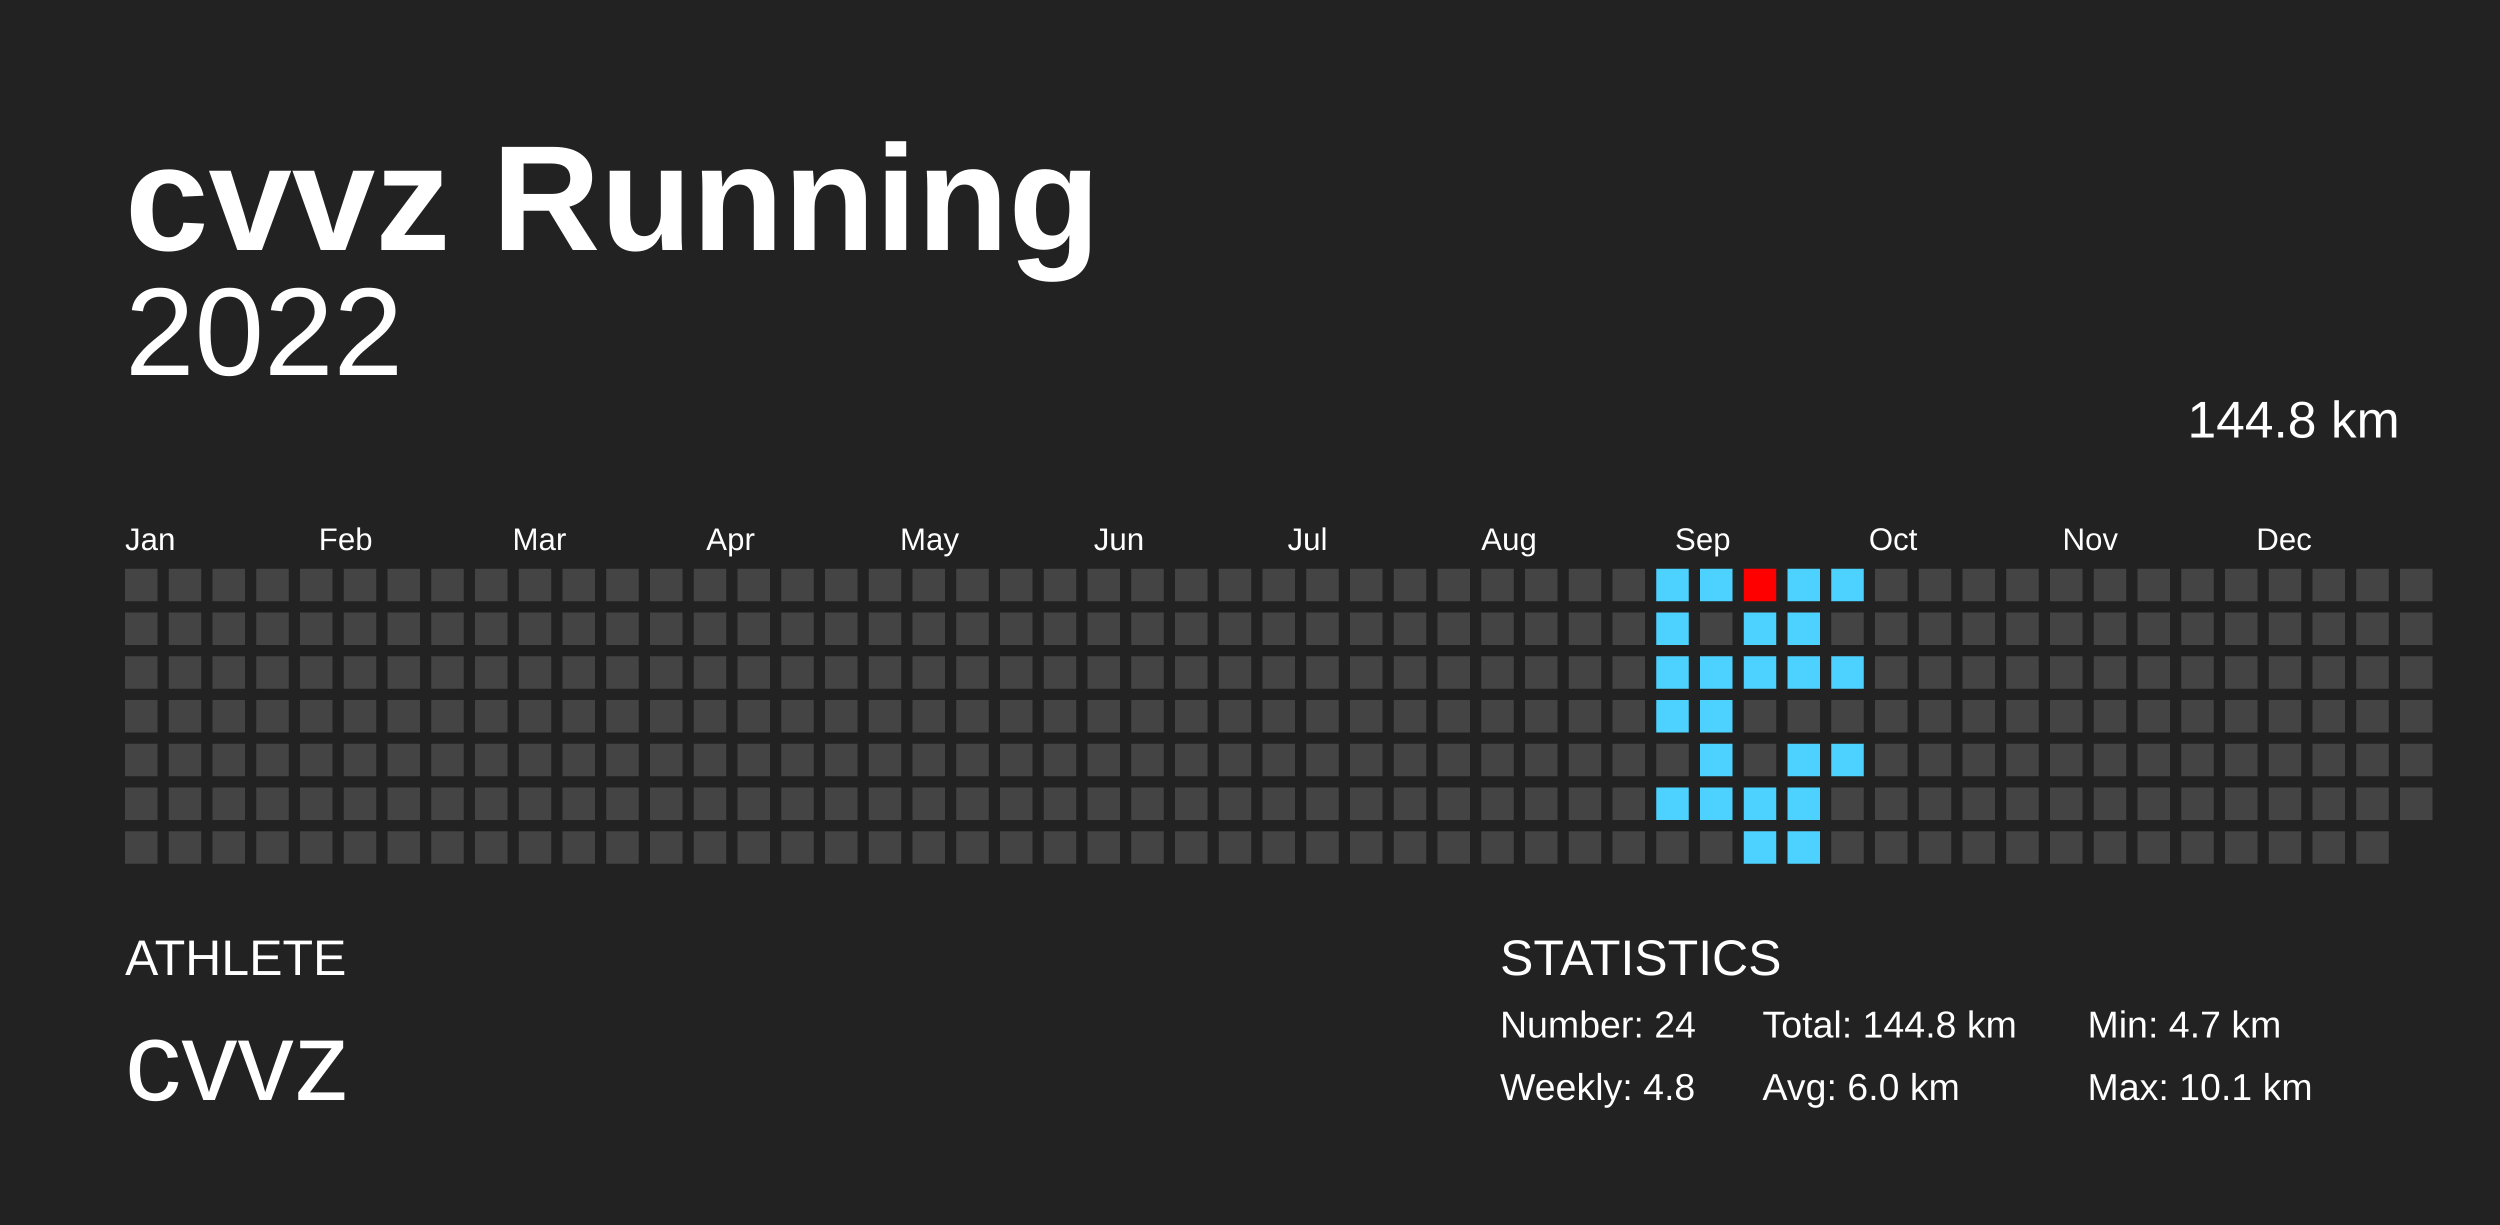
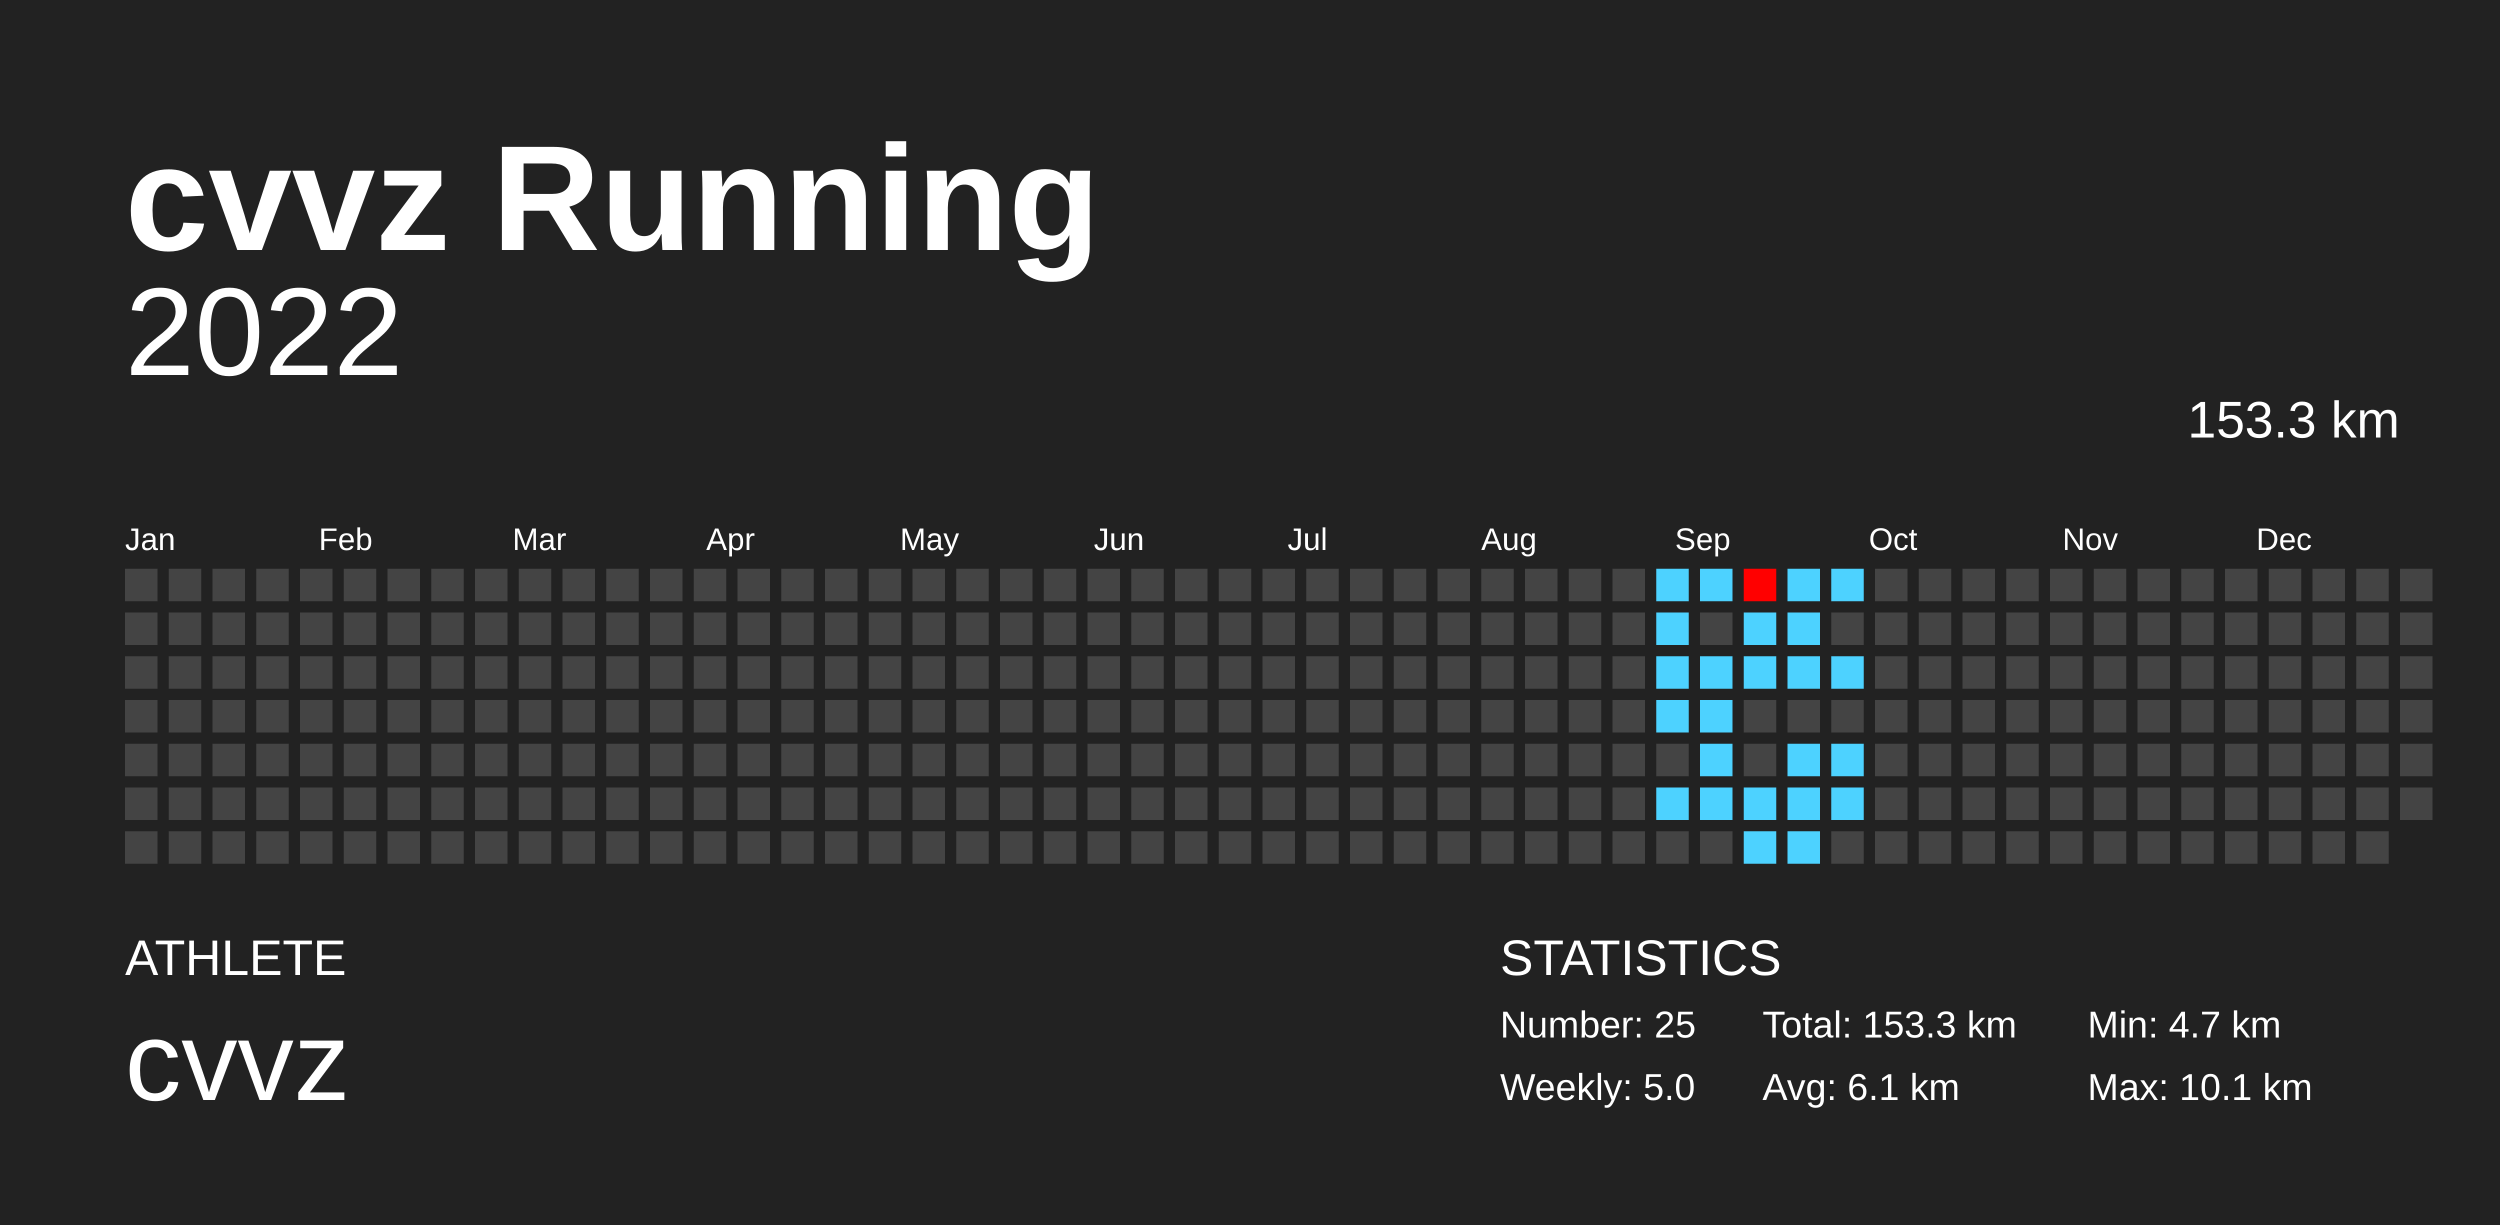
<svg xmlns="http://www.w3.org/2000/svg" baseProfile="full" height="98mm" version="1.1" viewBox="0,0,200,98" width="200mm">
  <defs />
  <rect fill="#222222" height="98" width="200" x="0" y="0" />
  <text fill="#FFFFFF" style="font-size:12px; font-family:Arial; font-weight:bold;" x="10" y="20">cvvz Running</text>
  <text fill="#FFFFFF" style="font-size:4px; font-family:Arial" x="10" y="78">ATHLETE</text>
  <text fill="#FFFFFF" style="font-size:9px; font-family:Arial" x="10" y="88">cvvz</text>
  <text fill="#FFFFFF" style="font-size:4px; font-family:Arial" x="120" y="78">STATISTICS</text>
-   <text fill="#FFFFFF" style="font-size:3px; font-family:Arial" x="120" y="83">Number: 24</text>
-   <text fill="#FFFFFF" style="font-size:3px; font-family:Arial" x="120" y="88">Weekly: 4.8</text>
-   <text fill="#FFFFFF" style="font-size:3px; font-family:Arial" x="141" y="83">Total: 144.8 km</text>
-   <text fill="#FFFFFF" style="font-size:3px; font-family:Arial" x="141" y="88">Avg: 6.0 km</text>
+   <text fill="#FFFFFF" style="font-size:3px; font-family:Arial" x="120" y="83">Number: 25</text>
+   <text fill="#FFFFFF" style="font-size:3px; font-family:Arial" x="120" y="88">Weekly: 5.0</text>
+   <text fill="#FFFFFF" style="font-size:3px; font-family:Arial" x="141" y="83">Total: 153.3 km</text>
+   <text fill="#FFFFFF" style="font-size:3px; font-family:Arial" x="141" y="88">Avg: 6.1 km</text>
  <text fill="#FFFFFF" style="font-size:3px; font-family:Arial" x="167" y="83">Min: 4.7 km</text>
  <text fill="#FFFFFF" style="font-size:3px; font-family:Arial" x="167" y="88">Max: 10.1 km</text>
  <text alignment-baseline="hanging" fill="#FFFFFF" style="font-size:10.0px; font-family:Arial;" x="10" y="30">2022</text>
-   <text alignment-baseline="hanging" fill="#FFFFFF" style="font-size:4.125px; font-family:Arial;" x="175" y="35">144.8 km</text>
+   <text alignment-baseline="hanging" fill="#FFFFFF" style="font-size:4.125px; font-family:Arial;" x="175" y="35">153.3 km</text>
  <text fill="#FFFFFF" style="font-size:2.5px; font-family:Arial" x="10.0" y="44">Jan</text>
  <text fill="#FFFFFF" style="font-size:2.5px; font-family:Arial" x="25.5" y="44">Feb</text>
  <text fill="#FFFFFF" style="font-size:2.5px; font-family:Arial" x="41.0" y="44">Mar</text>
  <text fill="#FFFFFF" style="font-size:2.5px; font-family:Arial" x="56.5" y="44">Apr</text>
  <text fill="#FFFFFF" style="font-size:2.5px; font-family:Arial" x="72.0" y="44">May</text>
  <text fill="#FFFFFF" style="font-size:2.5px; font-family:Arial" x="87.5" y="44">Jun</text>
  <text fill="#FFFFFF" style="font-size:2.5px; font-family:Arial" x="103.0" y="44">Jul</text>
  <text fill="#FFFFFF" style="font-size:2.5px; font-family:Arial" x="118.5" y="44">Aug</text>
  <text fill="#FFFFFF" style="font-size:2.5px; font-family:Arial" x="134.0" y="44">Sep</text>
  <text fill="#FFFFFF" style="font-size:2.5px; font-family:Arial" x="149.5" y="44">Oct</text>
  <text fill="#FFFFFF" style="font-size:2.5px; font-family:Arial" x="165.0" y="44">Nov</text>
  <text fill="#FFFFFF" style="font-size:2.5px; font-family:Arial" x="180.5" y="44">Dec</text>
  <rect fill="#444444" height="2.6" width="2.6" x="10.0" y="45.5" />
  <rect fill="#444444" height="2.6" width="2.6" x="10.0" y="49.0" />
  <rect fill="#444444" height="2.6" width="2.6" x="10.0" y="52.5" />
  <rect fill="#444444" height="2.6" width="2.6" x="10.0" y="56.0" />
  <rect fill="#444444" height="2.6" width="2.6" x="10.0" y="59.5" />
  <rect fill="#444444" height="2.6" width="2.6" x="10.0" y="63.0" />
  <rect fill="#444444" height="2.6" width="2.6" x="10.0" y="66.5" />
  <rect fill="#444444" height="2.6" width="2.6" x="13.5" y="45.5" />
  <rect fill="#444444" height="2.6" width="2.6" x="13.5" y="49.0" />
  <rect fill="#444444" height="2.6" width="2.6" x="13.5" y="52.5" />
  <rect fill="#444444" height="2.6" width="2.6" x="13.5" y="56.0" />
  <rect fill="#444444" height="2.6" width="2.6" x="13.5" y="59.5" />
  <rect fill="#444444" height="2.6" width="2.6" x="13.5" y="63.0" />
  <rect fill="#444444" height="2.6" width="2.6" x="13.5" y="66.5" />
  <rect fill="#444444" height="2.6" width="2.6" x="17.0" y="45.5" />
  <rect fill="#444444" height="2.6" width="2.6" x="17.0" y="49.0" />
  <rect fill="#444444" height="2.6" width="2.6" x="17.0" y="52.5" />
  <rect fill="#444444" height="2.6" width="2.6" x="17.0" y="56.0" />
  <rect fill="#444444" height="2.6" width="2.6" x="17.0" y="59.5" />
  <rect fill="#444444" height="2.6" width="2.6" x="17.0" y="63.0" />
  <rect fill="#444444" height="2.6" width="2.6" x="17.0" y="66.5" />
  <rect fill="#444444" height="2.6" width="2.6" x="20.5" y="45.5" />
  <rect fill="#444444" height="2.6" width="2.6" x="20.5" y="49.0" />
  <rect fill="#444444" height="2.6" width="2.6" x="20.5" y="52.5" />
  <rect fill="#444444" height="2.6" width="2.6" x="20.5" y="56.0" />
  <rect fill="#444444" height="2.6" width="2.6" x="20.5" y="59.5" />
  <rect fill="#444444" height="2.6" width="2.6" x="20.5" y="63.0" />
  <rect fill="#444444" height="2.6" width="2.6" x="20.5" y="66.5" />
  <rect fill="#444444" height="2.6" width="2.6" x="24.0" y="45.5" />
  <rect fill="#444444" height="2.6" width="2.6" x="24.0" y="49.0" />
  <rect fill="#444444" height="2.6" width="2.6" x="24.0" y="52.5" />
  <rect fill="#444444" height="2.6" width="2.6" x="24.0" y="56.0" />
  <rect fill="#444444" height="2.6" width="2.6" x="24.0" y="59.5" />
  <rect fill="#444444" height="2.6" width="2.6" x="24.0" y="63.0" />
  <rect fill="#444444" height="2.6" width="2.6" x="24.0" y="66.5" />
  <rect fill="#444444" height="2.6" width="2.6" x="27.5" y="45.5" />
  <rect fill="#444444" height="2.6" width="2.6" x="27.5" y="49.0" />
  <rect fill="#444444" height="2.6" width="2.6" x="27.5" y="52.5" />
  <rect fill="#444444" height="2.6" width="2.6" x="27.5" y="56.0" />
  <rect fill="#444444" height="2.6" width="2.6" x="27.5" y="59.5" />
  <rect fill="#444444" height="2.6" width="2.6" x="27.5" y="63.0" />
  <rect fill="#444444" height="2.6" width="2.6" x="27.5" y="66.5" />
  <rect fill="#444444" height="2.6" width="2.6" x="31.0" y="45.5" />
  <rect fill="#444444" height="2.6" width="2.6" x="31.0" y="49.0" />
  <rect fill="#444444" height="2.6" width="2.6" x="31.0" y="52.5" />
  <rect fill="#444444" height="2.6" width="2.6" x="31.0" y="56.0" />
  <rect fill="#444444" height="2.6" width="2.6" x="31.0" y="59.5" />
  <rect fill="#444444" height="2.6" width="2.6" x="31.0" y="63.0" />
  <rect fill="#444444" height="2.6" width="2.6" x="31.0" y="66.5" />
  <rect fill="#444444" height="2.6" width="2.6" x="34.5" y="45.5" />
  <rect fill="#444444" height="2.6" width="2.6" x="34.5" y="49.0" />
  <rect fill="#444444" height="2.6" width="2.6" x="34.5" y="52.5" />
  <rect fill="#444444" height="2.6" width="2.6" x="34.5" y="56.0" />
  <rect fill="#444444" height="2.6" width="2.6" x="34.5" y="59.5" />
  <rect fill="#444444" height="2.6" width="2.6" x="34.5" y="63.0" />
  <rect fill="#444444" height="2.6" width="2.6" x="34.5" y="66.5" />
  <rect fill="#444444" height="2.6" width="2.6" x="38.0" y="45.5" />
  <rect fill="#444444" height="2.6" width="2.6" x="38.0" y="49.0" />
  <rect fill="#444444" height="2.6" width="2.6" x="38.0" y="52.5" />
  <rect fill="#444444" height="2.6" width="2.6" x="38.0" y="56.0" />
  <rect fill="#444444" height="2.6" width="2.6" x="38.0" y="59.5" />
  <rect fill="#444444" height="2.6" width="2.6" x="38.0" y="63.0" />
  <rect fill="#444444" height="2.6" width="2.6" x="38.0" y="66.5" />
  <rect fill="#444444" height="2.6" width="2.6" x="41.5" y="45.5" />
  <rect fill="#444444" height="2.6" width="2.6" x="41.5" y="49.0" />
  <rect fill="#444444" height="2.6" width="2.6" x="41.5" y="52.5" />
  <rect fill="#444444" height="2.6" width="2.6" x="41.5" y="56.0" />
  <rect fill="#444444" height="2.6" width="2.6" x="41.5" y="59.5" />
  <rect fill="#444444" height="2.6" width="2.6" x="41.5" y="63.0" />
  <rect fill="#444444" height="2.6" width="2.6" x="41.5" y="66.5" />
  <rect fill="#444444" height="2.6" width="2.6" x="45.0" y="45.5" />
  <rect fill="#444444" height="2.6" width="2.6" x="45.0" y="49.0" />
  <rect fill="#444444" height="2.6" width="2.6" x="45.0" y="52.5" />
  <rect fill="#444444" height="2.6" width="2.6" x="45.0" y="56.0" />
  <rect fill="#444444" height="2.6" width="2.6" x="45.0" y="59.5" />
  <rect fill="#444444" height="2.6" width="2.6" x="45.0" y="63.0" />
  <rect fill="#444444" height="2.6" width="2.6" x="45.0" y="66.5" />
  <rect fill="#444444" height="2.6" width="2.6" x="48.5" y="45.5" />
  <rect fill="#444444" height="2.6" width="2.6" x="48.5" y="49.0" />
  <rect fill="#444444" height="2.6" width="2.6" x="48.5" y="52.5" />
  <rect fill="#444444" height="2.6" width="2.6" x="48.5" y="56.0" />
  <rect fill="#444444" height="2.6" width="2.6" x="48.5" y="59.5" />
  <rect fill="#444444" height="2.6" width="2.6" x="48.5" y="63.0" />
  <rect fill="#444444" height="2.6" width="2.6" x="48.5" y="66.5" />
  <rect fill="#444444" height="2.6" width="2.6" x="52.0" y="45.5" />
  <rect fill="#444444" height="2.6" width="2.6" x="52.0" y="49.0" />
  <rect fill="#444444" height="2.6" width="2.6" x="52.0" y="52.5" />
  <rect fill="#444444" height="2.6" width="2.6" x="52.0" y="56.0" />
  <rect fill="#444444" height="2.6" width="2.6" x="52.0" y="59.5" />
  <rect fill="#444444" height="2.6" width="2.6" x="52.0" y="63.0" />
  <rect fill="#444444" height="2.6" width="2.6" x="52.0" y="66.5" />
  <rect fill="#444444" height="2.6" width="2.6" x="55.5" y="45.5" />
  <rect fill="#444444" height="2.6" width="2.6" x="55.5" y="49.0" />
  <rect fill="#444444" height="2.6" width="2.6" x="55.5" y="52.5" />
  <rect fill="#444444" height="2.6" width="2.6" x="55.5" y="56.0" />
  <rect fill="#444444" height="2.6" width="2.6" x="55.5" y="59.5" />
  <rect fill="#444444" height="2.6" width="2.6" x="55.5" y="63.0" />
  <rect fill="#444444" height="2.6" width="2.6" x="55.5" y="66.5" />
  <rect fill="#444444" height="2.6" width="2.6" x="59.0" y="45.5" />
  <rect fill="#444444" height="2.6" width="2.6" x="59.0" y="49.0" />
  <rect fill="#444444" height="2.6" width="2.6" x="59.0" y="52.5" />
  <rect fill="#444444" height="2.6" width="2.6" x="59.0" y="56.0" />
  <rect fill="#444444" height="2.6" width="2.6" x="59.0" y="59.5" />
  <rect fill="#444444" height="2.6" width="2.6" x="59.0" y="63.0" />
  <rect fill="#444444" height="2.6" width="2.6" x="59.0" y="66.5" />
  <rect fill="#444444" height="2.6" width="2.6" x="62.5" y="45.5" />
  <rect fill="#444444" height="2.6" width="2.6" x="62.5" y="49.0" />
  <rect fill="#444444" height="2.6" width="2.6" x="62.5" y="52.5" />
  <rect fill="#444444" height="2.6" width="2.6" x="62.5" y="56.0" />
  <rect fill="#444444" height="2.6" width="2.6" x="62.5" y="59.5" />
  <rect fill="#444444" height="2.6" width="2.6" x="62.5" y="63.0" />
  <rect fill="#444444" height="2.6" width="2.6" x="62.5" y="66.5" />
  <rect fill="#444444" height="2.6" width="2.6" x="66.0" y="45.5" />
  <rect fill="#444444" height="2.6" width="2.6" x="66.0" y="49.0" />
  <rect fill="#444444" height="2.6" width="2.6" x="66.0" y="52.5" />
  <rect fill="#444444" height="2.6" width="2.6" x="66.0" y="56.0" />
  <rect fill="#444444" height="2.6" width="2.6" x="66.0" y="59.5" />
  <rect fill="#444444" height="2.6" width="2.6" x="66.0" y="63.0" />
  <rect fill="#444444" height="2.6" width="2.6" x="66.0" y="66.5" />
  <rect fill="#444444" height="2.6" width="2.6" x="69.5" y="45.5" />
  <rect fill="#444444" height="2.6" width="2.6" x="69.5" y="49.0" />
  <rect fill="#444444" height="2.6" width="2.6" x="69.5" y="52.5" />
  <rect fill="#444444" height="2.6" width="2.6" x="69.5" y="56.0" />
  <rect fill="#444444" height="2.6" width="2.6" x="69.5" y="59.5" />
  <rect fill="#444444" height="2.6" width="2.6" x="69.5" y="63.0" />
  <rect fill="#444444" height="2.6" width="2.6" x="69.5" y="66.5" />
  <rect fill="#444444" height="2.6" width="2.6" x="73.0" y="45.5" />
  <rect fill="#444444" height="2.6" width="2.6" x="73.0" y="49.0" />
  <rect fill="#444444" height="2.6" width="2.6" x="73.0" y="52.5" />
  <rect fill="#444444" height="2.6" width="2.6" x="73.0" y="56.0" />
  <rect fill="#444444" height="2.6" width="2.6" x="73.0" y="59.5" />
  <rect fill="#444444" height="2.6" width="2.6" x="73.0" y="63.0" />
  <rect fill="#444444" height="2.6" width="2.6" x="73.0" y="66.5" />
  <rect fill="#444444" height="2.6" width="2.6" x="76.5" y="45.5" />
  <rect fill="#444444" height="2.6" width="2.6" x="76.5" y="49.0" />
  <rect fill="#444444" height="2.6" width="2.6" x="76.5" y="52.5" />
  <rect fill="#444444" height="2.6" width="2.6" x="76.5" y="56.0" />
  <rect fill="#444444" height="2.6" width="2.6" x="76.5" y="59.5" />
  <rect fill="#444444" height="2.6" width="2.6" x="76.5" y="63.0" />
  <rect fill="#444444" height="2.6" width="2.6" x="76.5" y="66.5" />
  <rect fill="#444444" height="2.6" width="2.6" x="80.0" y="45.5" />
  <rect fill="#444444" height="2.6" width="2.6" x="80.0" y="49.0" />
  <rect fill="#444444" height="2.6" width="2.6" x="80.0" y="52.5" />
  <rect fill="#444444" height="2.6" width="2.6" x="80.0" y="56.0" />
  <rect fill="#444444" height="2.6" width="2.6" x="80.0" y="59.5" />
  <rect fill="#444444" height="2.6" width="2.6" x="80.0" y="63.0" />
  <rect fill="#444444" height="2.6" width="2.6" x="80.0" y="66.5" />
  <rect fill="#444444" height="2.6" width="2.6" x="83.5" y="45.5" />
  <rect fill="#444444" height="2.6" width="2.6" x="83.5" y="49.0" />
  <rect fill="#444444" height="2.6" width="2.6" x="83.5" y="52.5" />
  <rect fill="#444444" height="2.6" width="2.6" x="83.5" y="56.0" />
  <rect fill="#444444" height="2.6" width="2.6" x="83.5" y="59.5" />
  <rect fill="#444444" height="2.6" width="2.6" x="83.5" y="63.0" />
  <rect fill="#444444" height="2.6" width="2.6" x="83.5" y="66.5" />
  <rect fill="#444444" height="2.6" width="2.6" x="87.0" y="45.5" />
  <rect fill="#444444" height="2.6" width="2.6" x="87.0" y="49.0" />
  <rect fill="#444444" height="2.6" width="2.6" x="87.0" y="52.5" />
  <rect fill="#444444" height="2.6" width="2.6" x="87.0" y="56.0" />
  <rect fill="#444444" height="2.6" width="2.6" x="87.0" y="59.5" />
  <rect fill="#444444" height="2.6" width="2.6" x="87.0" y="63.0" />
  <rect fill="#444444" height="2.6" width="2.6" x="87.0" y="66.5" />
  <rect fill="#444444" height="2.6" width="2.6" x="90.5" y="45.5" />
  <rect fill="#444444" height="2.6" width="2.6" x="90.5" y="49.0" />
  <rect fill="#444444" height="2.6" width="2.6" x="90.5" y="52.5" />
  <rect fill="#444444" height="2.6" width="2.6" x="90.5" y="56.0" />
  <rect fill="#444444" height="2.6" width="2.6" x="90.5" y="59.5" />
  <rect fill="#444444" height="2.6" width="2.6" x="90.5" y="63.0" />
  <rect fill="#444444" height="2.6" width="2.6" x="90.5" y="66.5" />
  <rect fill="#444444" height="2.6" width="2.6" x="94.0" y="45.5" />
  <rect fill="#444444" height="2.6" width="2.6" x="94.0" y="49.0" />
  <rect fill="#444444" height="2.6" width="2.6" x="94.0" y="52.5" />
  <rect fill="#444444" height="2.6" width="2.6" x="94.0" y="56.0" />
  <rect fill="#444444" height="2.6" width="2.6" x="94.0" y="59.5" />
  <rect fill="#444444" height="2.6" width="2.6" x="94.0" y="63.0" />
  <rect fill="#444444" height="2.6" width="2.6" x="94.0" y="66.5" />
  <rect fill="#444444" height="2.6" width="2.6" x="97.5" y="45.5" />
  <rect fill="#444444" height="2.6" width="2.6" x="97.5" y="49.0" />
  <rect fill="#444444" height="2.6" width="2.6" x="97.5" y="52.5" />
  <rect fill="#444444" height="2.6" width="2.6" x="97.5" y="56.0" />
  <rect fill="#444444" height="2.6" width="2.6" x="97.5" y="59.5" />
  <rect fill="#444444" height="2.6" width="2.6" x="97.5" y="63.0" />
  <rect fill="#444444" height="2.6" width="2.6" x="97.5" y="66.5" />
  <rect fill="#444444" height="2.6" width="2.6" x="101.0" y="45.5" />
  <rect fill="#444444" height="2.6" width="2.6" x="101.0" y="49.0" />
  <rect fill="#444444" height="2.6" width="2.6" x="101.0" y="52.5" />
  <rect fill="#444444" height="2.6" width="2.6" x="101.0" y="56.0" />
  <rect fill="#444444" height="2.6" width="2.6" x="101.0" y="59.5" />
  <rect fill="#444444" height="2.6" width="2.6" x="101.0" y="63.0" />
  <rect fill="#444444" height="2.6" width="2.6" x="101.0" y="66.5" />
  <rect fill="#444444" height="2.6" width="2.6" x="104.5" y="45.5" />
  <rect fill="#444444" height="2.6" width="2.6" x="104.5" y="49.0" />
  <rect fill="#444444" height="2.6" width="2.6" x="104.5" y="52.5" />
  <rect fill="#444444" height="2.6" width="2.6" x="104.5" y="56.0" />
  <rect fill="#444444" height="2.6" width="2.6" x="104.5" y="59.5" />
  <rect fill="#444444" height="2.6" width="2.6" x="104.5" y="63.0" />
  <rect fill="#444444" height="2.6" width="2.6" x="104.5" y="66.5" />
  <rect fill="#444444" height="2.6" width="2.6" x="108.0" y="45.5" />
  <rect fill="#444444" height="2.6" width="2.6" x="108.0" y="49.0" />
  <rect fill="#444444" height="2.6" width="2.6" x="108.0" y="52.5" />
  <rect fill="#444444" height="2.6" width="2.6" x="108.0" y="56.0" />
  <rect fill="#444444" height="2.6" width="2.6" x="108.0" y="59.5" />
  <rect fill="#444444" height="2.6" width="2.6" x="108.0" y="63.0" />
  <rect fill="#444444" height="2.6" width="2.6" x="108.0" y="66.5" />
  <rect fill="#444444" height="2.6" width="2.6" x="111.5" y="45.5" />
  <rect fill="#444444" height="2.6" width="2.6" x="111.5" y="49.0" />
  <rect fill="#444444" height="2.6" width="2.6" x="111.5" y="52.5" />
  <rect fill="#444444" height="2.6" width="2.6" x="111.5" y="56.0" />
  <rect fill="#444444" height="2.6" width="2.6" x="111.5" y="59.5" />
  <rect fill="#444444" height="2.6" width="2.6" x="111.5" y="63.0" />
  <rect fill="#444444" height="2.6" width="2.6" x="111.5" y="66.5" />
  <rect fill="#444444" height="2.6" width="2.6" x="115.0" y="45.5" />
  <rect fill="#444444" height="2.6" width="2.6" x="115.0" y="49.0" />
  <rect fill="#444444" height="2.6" width="2.6" x="115.0" y="52.5" />
  <rect fill="#444444" height="2.6" width="2.6" x="115.0" y="56.0" />
  <rect fill="#444444" height="2.6" width="2.6" x="115.0" y="59.5" />
  <rect fill="#444444" height="2.6" width="2.6" x="115.0" y="63.0" />
  <rect fill="#444444" height="2.6" width="2.6" x="115.0" y="66.5" />
  <rect fill="#444444" height="2.6" width="2.6" x="118.5" y="45.5" />
  <rect fill="#444444" height="2.6" width="2.6" x="118.5" y="49.0" />
  <rect fill="#444444" height="2.6" width="2.6" x="118.5" y="52.5" />
  <rect fill="#444444" height="2.6" width="2.6" x="118.5" y="56.0" />
  <rect fill="#444444" height="2.6" width="2.6" x="118.5" y="59.5" />
  <rect fill="#444444" height="2.6" width="2.6" x="118.5" y="63.0" />
  <rect fill="#444444" height="2.6" width="2.6" x="118.5" y="66.5" />
  <rect fill="#444444" height="2.6" width="2.6" x="122.0" y="45.5" />
  <rect fill="#444444" height="2.6" width="2.6" x="122.0" y="49.0" />
  <rect fill="#444444" height="2.6" width="2.6" x="122.0" y="52.5" />
  <rect fill="#444444" height="2.6" width="2.6" x="122.0" y="56.0" />
  <rect fill="#444444" height="2.6" width="2.6" x="122.0" y="59.5" />
  <rect fill="#444444" height="2.6" width="2.6" x="122.0" y="63.0" />
  <rect fill="#444444" height="2.6" width="2.6" x="122.0" y="66.5" />
  <rect fill="#444444" height="2.6" width="2.6" x="125.5" y="45.5" />
  <rect fill="#444444" height="2.6" width="2.6" x="125.5" y="49.0" />
  <rect fill="#444444" height="2.6" width="2.6" x="125.5" y="52.5" />
  <rect fill="#444444" height="2.6" width="2.6" x="125.5" y="56.0" />
  <rect fill="#444444" height="2.6" width="2.6" x="125.5" y="59.5" />
  <rect fill="#444444" height="2.6" width="2.6" x="125.5" y="63.0" />
  <rect fill="#444444" height="2.6" width="2.6" x="125.5" y="66.5" />
  <rect fill="#444444" height="2.6" width="2.6" x="129.0" y="45.5" />
  <rect fill="#444444" height="2.6" width="2.6" x="129.0" y="49.0" />
  <rect fill="#444444" height="2.6" width="2.6" x="129.0" y="52.5" />
  <rect fill="#444444" height="2.6" width="2.6" x="129.0" y="56.0" />
  <rect fill="#444444" height="2.6" width="2.6" x="129.0" y="59.5" />
  <rect fill="#444444" height="2.6" width="2.6" x="129.0" y="63.0" />
  <rect fill="#444444" height="2.6" width="2.6" x="129.0" y="66.5" />
  <rect fill="#4dd2ff" height="2.6" width="2.6" x="132.5" y="45.5" />
  <rect fill="#4dd2ff" height="2.6" width="2.6" x="132.5" y="49.0" />
  <rect fill="#4dd2ff" height="2.6" width="2.6" x="132.5" y="52.5" />
  <rect fill="#4dd2ff" height="2.6" width="2.6" x="132.5" y="56.0" />
  <rect fill="#444444" height="2.6" width="2.6" x="132.5" y="59.5" />
  <rect fill="#4dd2ff" height="2.6" width="2.6" x="132.5" y="63.0" />
  <rect fill="#444444" height="2.6" width="2.6" x="132.5" y="66.5" />
  <rect fill="#4dd2ff" height="2.6" width="2.6" x="136.0" y="45.5" />
  <rect fill="#444444" height="2.6" width="2.6" x="136.0" y="49.0" />
  <rect fill="#4dd2ff" height="2.6" width="2.6" x="136.0" y="52.5" />
  <rect fill="#4dd2ff" height="2.6" width="2.6" x="136.0" y="56.0" />
  <rect fill="#4dd2ff" height="2.6" width="2.6" x="136.0" y="59.5" />
  <rect fill="#4dd2ff" height="2.6" width="2.6" x="136.0" y="63.0" />
  <rect fill="#444444" height="2.6" width="2.6" x="136.0" y="66.5" />
  <rect fill="#ff0000" height="2.6" width="2.6" x="139.5" y="45.5" />
  <rect fill="#4dd2ff" height="2.6" width="2.6" x="139.5" y="49.0" />
  <rect fill="#4dd2ff" height="2.6" width="2.6" x="139.5" y="52.5" />
  <rect fill="#444444" height="2.6" width="2.6" x="139.5" y="56.0" />
  <rect fill="#444444" height="2.6" width="2.6" x="139.5" y="59.5" />
  <rect fill="#4dd2ff" height="2.6" width="2.6" x="139.5" y="63.0" />
  <rect fill="#4dd2ff" height="2.6" width="2.6" x="139.5" y="66.5" />
  <rect fill="#4dd2ff" height="2.6" width="2.6" x="143.0" y="45.5" />
  <rect fill="#4dd2ff" height="2.6" width="2.6" x="143.0" y="49.0" />
  <rect fill="#4dd2ff" height="2.6" width="2.6" x="143.0" y="52.5" />
  <rect fill="#444444" height="2.6" width="2.6" x="143.0" y="56.0" />
  <rect fill="#4dd2ff" height="2.6" width="2.6" x="143.0" y="59.5" />
  <rect fill="#4dd2ff" height="2.6" width="2.6" x="143.0" y="63.0" />
  <rect fill="#4dd2ff" height="2.6" width="2.6" x="143.0" y="66.5" />
  <rect fill="#4dd2ff" height="2.6" width="2.6" x="146.5" y="45.5" />
  <rect fill="#444444" height="2.6" width="2.6" x="146.5" y="49.0" />
  <rect fill="#4dd2ff" height="2.6" width="2.6" x="146.5" y="52.5" />
  <rect fill="#444444" height="2.6" width="2.6" x="146.5" y="56.0" />
  <rect fill="#4dd2ff" height="2.6" width="2.6" x="146.5" y="59.5" />
-   <rect fill="#444444" height="2.6" width="2.6" x="146.5" y="63.0" />
+   <rect fill="#4dd2ff" height="2.6" width="2.6" x="146.5" y="63.0" />
  <rect fill="#444444" height="2.6" width="2.6" x="146.5" y="66.5" />
  <rect fill="#444444" height="2.6" width="2.6" x="150.0" y="45.5" />
  <rect fill="#444444" height="2.6" width="2.6" x="150.0" y="49.0" />
  <rect fill="#444444" height="2.6" width="2.6" x="150.0" y="52.5" />
  <rect fill="#444444" height="2.6" width="2.6" x="150.0" y="56.0" />
  <rect fill="#444444" height="2.6" width="2.6" x="150.0" y="59.5" />
  <rect fill="#444444" height="2.6" width="2.6" x="150.0" y="63.0" />
  <rect fill="#444444" height="2.6" width="2.6" x="150.0" y="66.5" />
  <rect fill="#444444" height="2.6" width="2.6" x="153.5" y="45.5" />
  <rect fill="#444444" height="2.6" width="2.6" x="153.5" y="49.0" />
  <rect fill="#444444" height="2.6" width="2.6" x="153.5" y="52.5" />
  <rect fill="#444444" height="2.6" width="2.6" x="153.5" y="56.0" />
  <rect fill="#444444" height="2.6" width="2.6" x="153.5" y="59.5" />
  <rect fill="#444444" height="2.6" width="2.6" x="153.5" y="63.0" />
  <rect fill="#444444" height="2.6" width="2.6" x="153.5" y="66.5" />
  <rect fill="#444444" height="2.6" width="2.6" x="157.0" y="45.5" />
  <rect fill="#444444" height="2.6" width="2.6" x="157.0" y="49.0" />
  <rect fill="#444444" height="2.6" width="2.6" x="157.0" y="52.5" />
  <rect fill="#444444" height="2.6" width="2.6" x="157.0" y="56.0" />
  <rect fill="#444444" height="2.6" width="2.6" x="157.0" y="59.5" />
  <rect fill="#444444" height="2.6" width="2.6" x="157.0" y="63.0" />
  <rect fill="#444444" height="2.6" width="2.6" x="157.0" y="66.5" />
  <rect fill="#444444" height="2.6" width="2.6" x="160.5" y="45.5" />
  <rect fill="#444444" height="2.6" width="2.6" x="160.5" y="49.0" />
  <rect fill="#444444" height="2.6" width="2.6" x="160.5" y="52.5" />
  <rect fill="#444444" height="2.6" width="2.6" x="160.5" y="56.0" />
  <rect fill="#444444" height="2.6" width="2.6" x="160.5" y="59.5" />
  <rect fill="#444444" height="2.6" width="2.6" x="160.5" y="63.0" />
  <rect fill="#444444" height="2.6" width="2.6" x="160.5" y="66.5" />
  <rect fill="#444444" height="2.6" width="2.6" x="164.0" y="45.5" />
  <rect fill="#444444" height="2.6" width="2.6" x="164.0" y="49.0" />
  <rect fill="#444444" height="2.6" width="2.6" x="164.0" y="52.5" />
  <rect fill="#444444" height="2.6" width="2.6" x="164.0" y="56.0" />
  <rect fill="#444444" height="2.6" width="2.6" x="164.0" y="59.5" />
  <rect fill="#444444" height="2.6" width="2.6" x="164.0" y="63.0" />
  <rect fill="#444444" height="2.6" width="2.6" x="164.0" y="66.5" />
  <rect fill="#444444" height="2.6" width="2.6" x="167.5" y="45.5" />
  <rect fill="#444444" height="2.6" width="2.6" x="167.5" y="49.0" />
  <rect fill="#444444" height="2.6" width="2.6" x="167.5" y="52.5" />
  <rect fill="#444444" height="2.6" width="2.6" x="167.5" y="56.0" />
  <rect fill="#444444" height="2.6" width="2.6" x="167.5" y="59.5" />
  <rect fill="#444444" height="2.6" width="2.6" x="167.5" y="63.0" />
  <rect fill="#444444" height="2.6" width="2.6" x="167.5" y="66.5" />
  <rect fill="#444444" height="2.6" width="2.6" x="171.0" y="45.5" />
  <rect fill="#444444" height="2.6" width="2.6" x="171.0" y="49.0" />
  <rect fill="#444444" height="2.6" width="2.6" x="171.0" y="52.5" />
  <rect fill="#444444" height="2.6" width="2.6" x="171.0" y="56.0" />
  <rect fill="#444444" height="2.6" width="2.6" x="171.0" y="59.5" />
  <rect fill="#444444" height="2.6" width="2.6" x="171.0" y="63.0" />
  <rect fill="#444444" height="2.6" width="2.6" x="171.0" y="66.5" />
  <rect fill="#444444" height="2.6" width="2.6" x="174.5" y="45.5" />
  <rect fill="#444444" height="2.6" width="2.6" x="174.5" y="49.0" />
  <rect fill="#444444" height="2.6" width="2.6" x="174.5" y="52.5" />
  <rect fill="#444444" height="2.6" width="2.6" x="174.5" y="56.0" />
  <rect fill="#444444" height="2.6" width="2.6" x="174.5" y="59.5" />
  <rect fill="#444444" height="2.6" width="2.6" x="174.5" y="63.0" />
  <rect fill="#444444" height="2.6" width="2.6" x="174.5" y="66.5" />
  <rect fill="#444444" height="2.6" width="2.6" x="178.0" y="45.5" />
  <rect fill="#444444" height="2.6" width="2.6" x="178.0" y="49.0" />
  <rect fill="#444444" height="2.6" width="2.6" x="178.0" y="52.5" />
  <rect fill="#444444" height="2.6" width="2.6" x="178.0" y="56.0" />
  <rect fill="#444444" height="2.6" width="2.6" x="178.0" y="59.5" />
  <rect fill="#444444" height="2.6" width="2.6" x="178.0" y="63.0" />
  <rect fill="#444444" height="2.6" width="2.6" x="178.0" y="66.5" />
  <rect fill="#444444" height="2.6" width="2.6" x="181.5" y="45.5" />
  <rect fill="#444444" height="2.6" width="2.6" x="181.5" y="49.0" />
  <rect fill="#444444" height="2.6" width="2.6" x="181.5" y="52.5" />
  <rect fill="#444444" height="2.6" width="2.6" x="181.5" y="56.0" />
  <rect fill="#444444" height="2.6" width="2.6" x="181.5" y="59.5" />
  <rect fill="#444444" height="2.6" width="2.6" x="181.5" y="63.0" />
  <rect fill="#444444" height="2.6" width="2.6" x="181.5" y="66.5" />
  <rect fill="#444444" height="2.6" width="2.6" x="185.0" y="45.5" />
  <rect fill="#444444" height="2.6" width="2.6" x="185.0" y="49.0" />
  <rect fill="#444444" height="2.6" width="2.6" x="185.0" y="52.5" />
  <rect fill="#444444" height="2.6" width="2.6" x="185.0" y="56.0" />
  <rect fill="#444444" height="2.6" width="2.6" x="185.0" y="59.5" />
  <rect fill="#444444" height="2.6" width="2.6" x="185.0" y="63.0" />
  <rect fill="#444444" height="2.6" width="2.6" x="185.0" y="66.5" />
  <rect fill="#444444" height="2.6" width="2.6" x="188.5" y="45.5" />
  <rect fill="#444444" height="2.6" width="2.6" x="188.5" y="49.0" />
  <rect fill="#444444" height="2.6" width="2.6" x="188.5" y="52.5" />
  <rect fill="#444444" height="2.6" width="2.6" x="188.5" y="56.0" />
  <rect fill="#444444" height="2.6" width="2.6" x="188.5" y="59.5" />
  <rect fill="#444444" height="2.6" width="2.6" x="188.5" y="63.0" />
  <rect fill="#444444" height="2.6" width="2.6" x="188.5" y="66.5" />
  <rect fill="#444444" height="2.6" width="2.6" x="192.0" y="45.5" />
  <rect fill="#444444" height="2.6" width="2.6" x="192.0" y="49.0" />
  <rect fill="#444444" height="2.6" width="2.6" x="192.0" y="52.5" />
  <rect fill="#444444" height="2.6" width="2.6" x="192.0" y="56.0" />
  <rect fill="#444444" height="2.6" width="2.6" x="192.0" y="59.5" />
  <rect fill="#444444" height="2.6" width="2.6" x="192.0" y="63.0" />
</svg>
